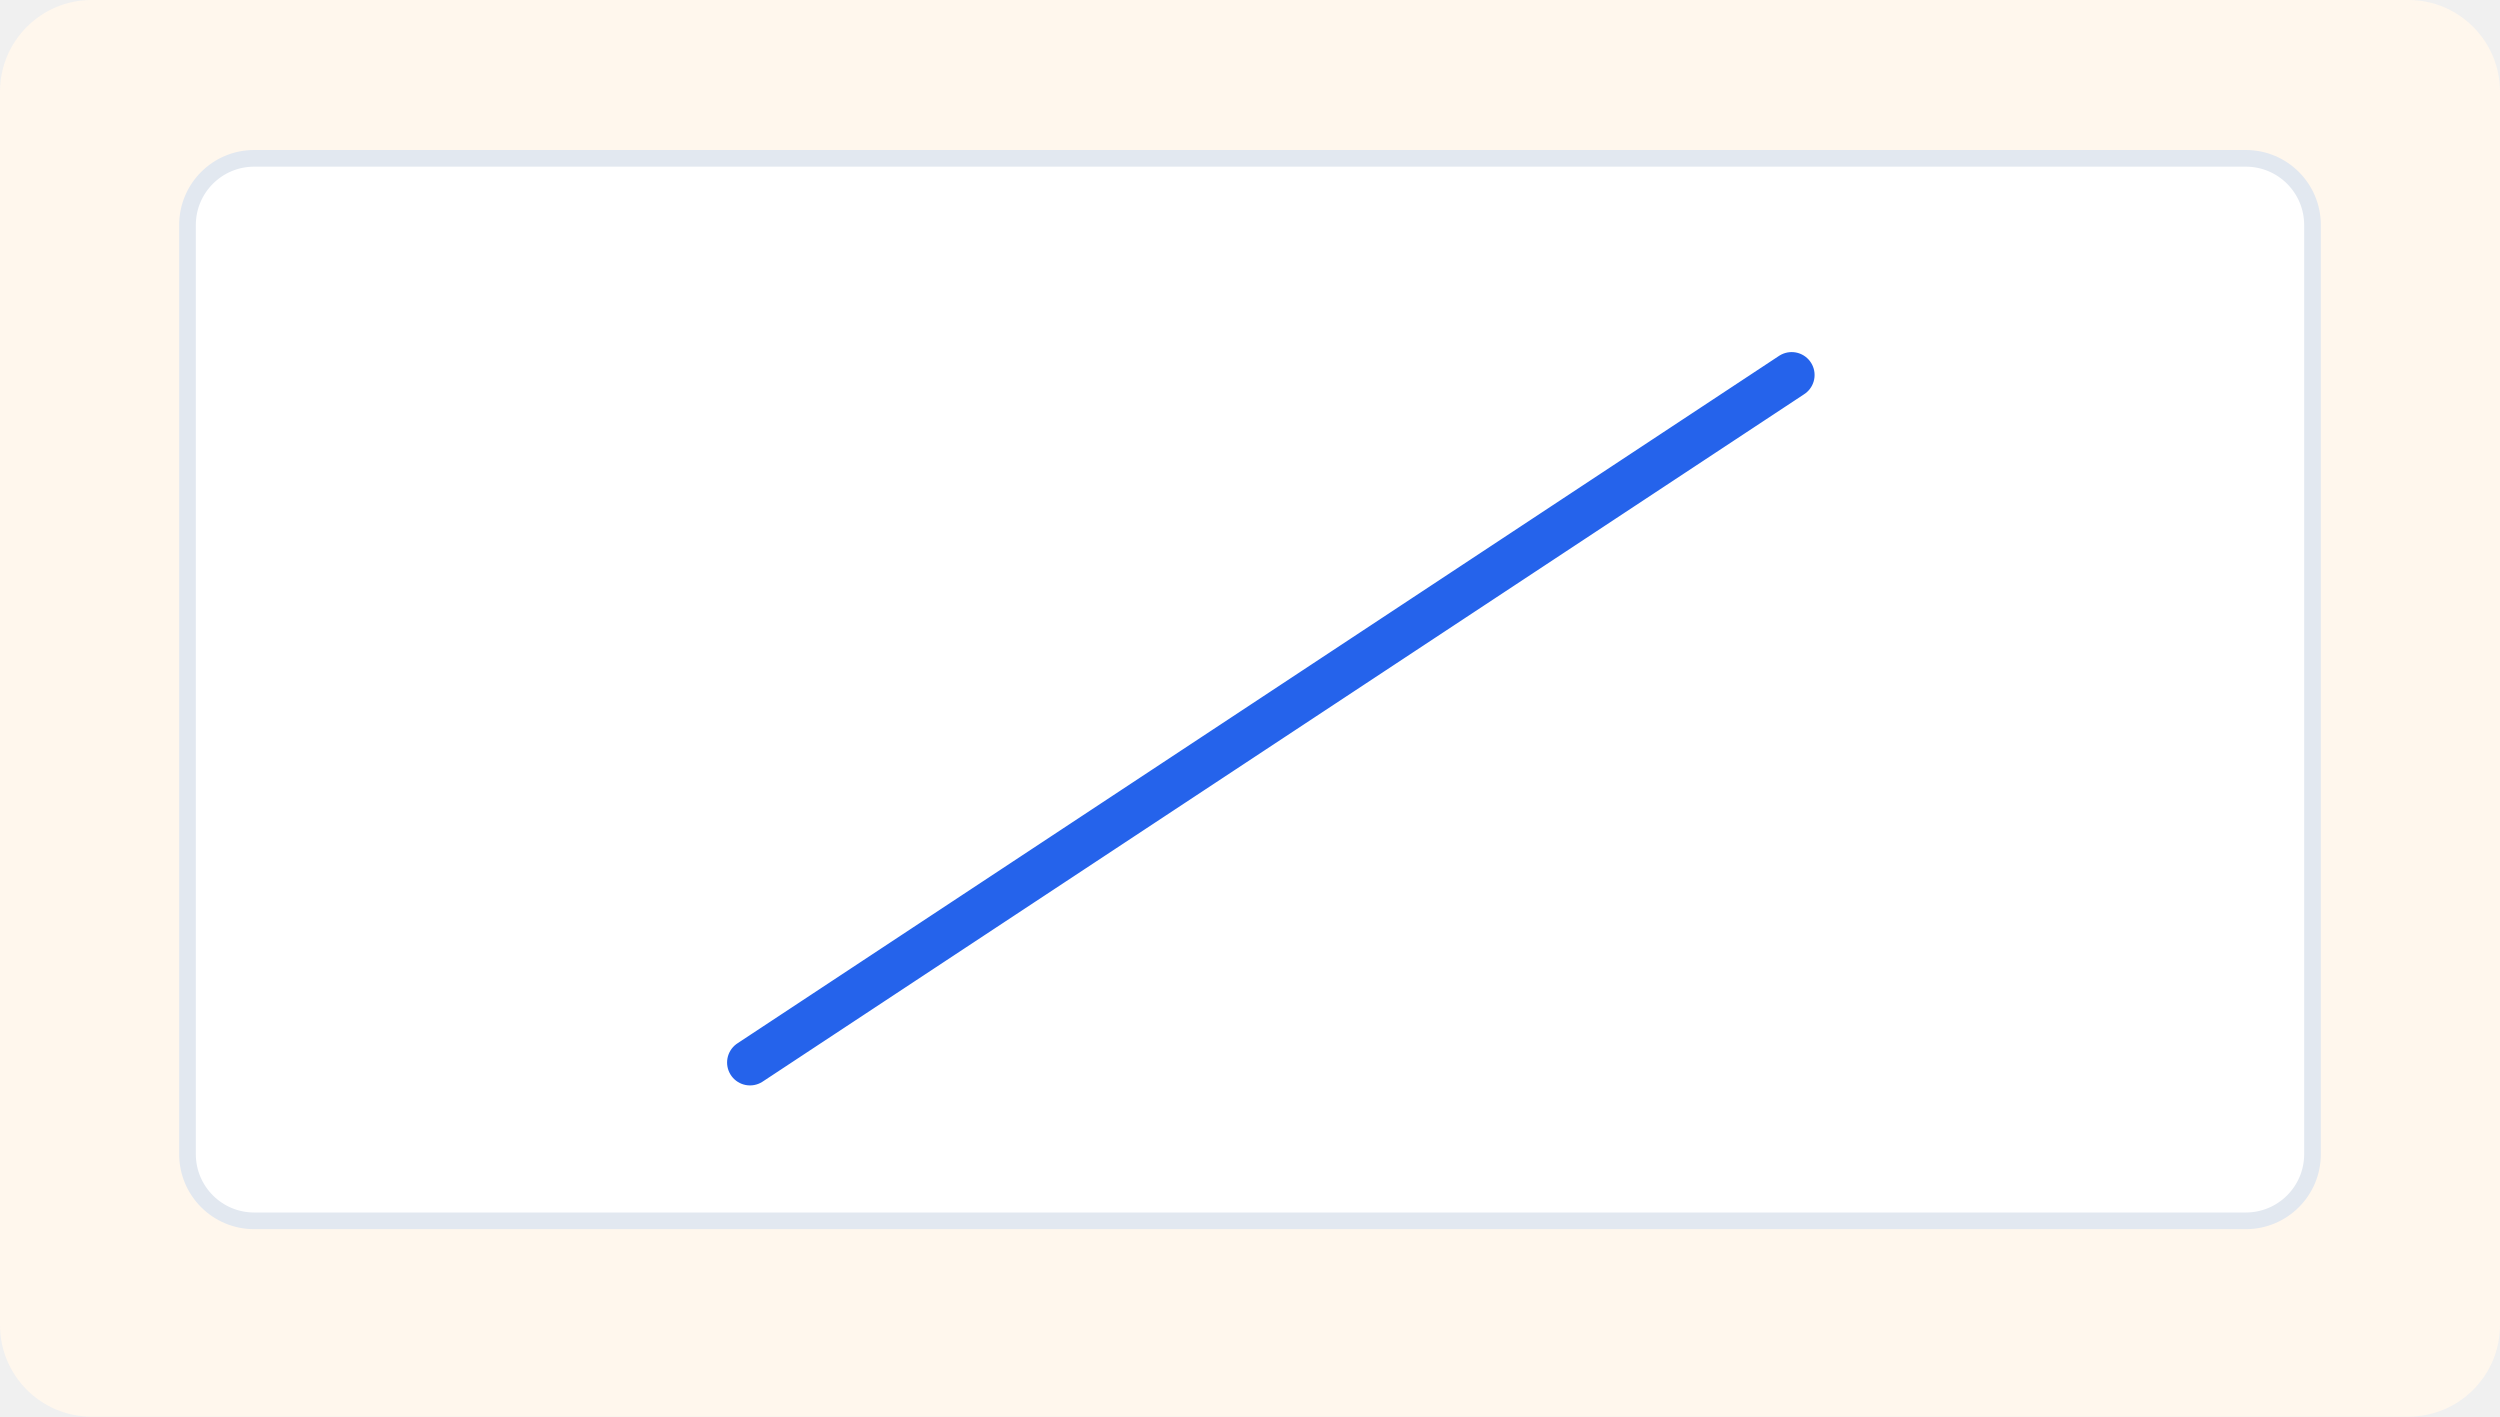
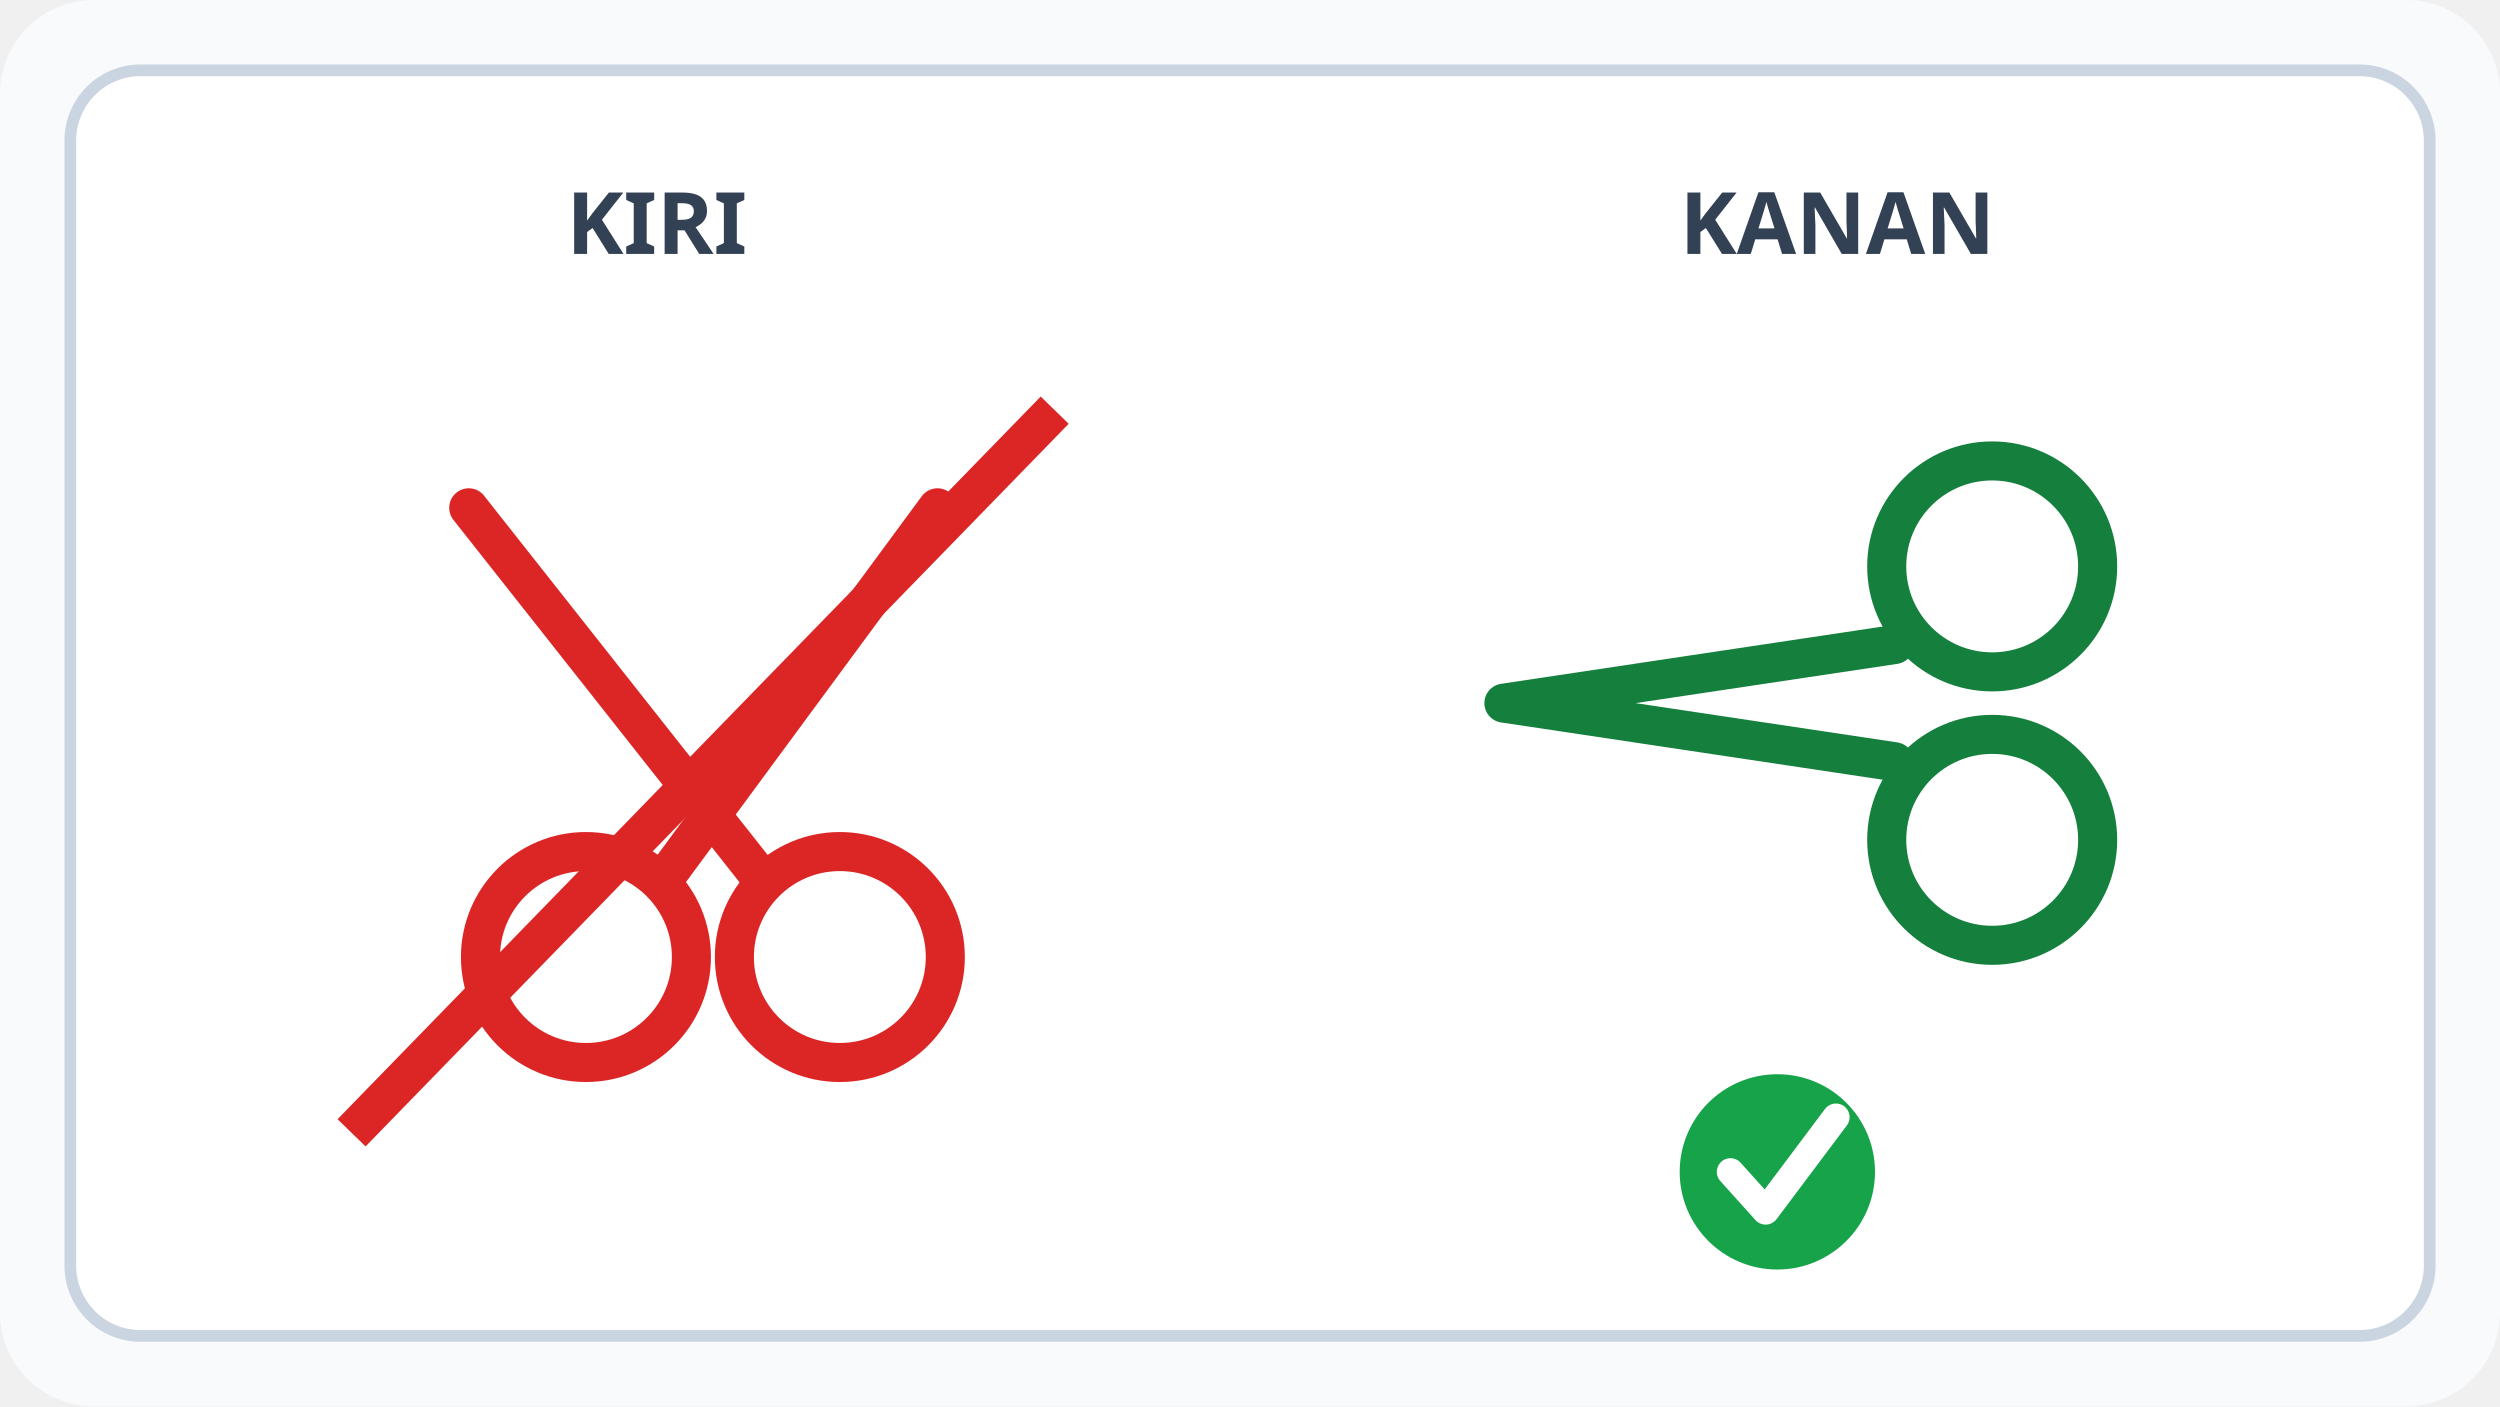
- <svg xmlns="http://www.w3.org/2000/svg" viewBox="0 0 600 340" width="600" height="340" role="img" aria-label="Stimulus Seni Rupa Bab 1 gambar 9">
-   <rect width="600" height="340" rx="22" fill="#fff7ed" />
-   <rect x="45" y="38" width="510" height="255" rx="16" fill="#fff" stroke="#e2e8f0" stroke-width="4" />
-   <path d="M180 255 L430 90" stroke="#2563eb" stroke-width="11" stroke-linecap="round" />
+ <svg xmlns="http://www.w3.org/2000/svg" viewBox="0 0 640 360" role="img" aria-labelledby="title desc">
+   <rect width="640" height="360" rx="24" fill="#f8fafc" />
+   <rect x="18" y="18" width="604" height="324" rx="18" fill="#fff" stroke="#cbd5e1" stroke-width="3" />
+   <text x="145" y="65" font-family="sans-serif" font-size="22" font-weight="700" fill="#334155">KIRI</text>
+   <text x="430" y="65" font-family="sans-serif" font-size="22" font-weight="700" fill="#334155">KANAN</text>
+   <g fill="none" stroke="#dc2626" stroke-width="10" stroke-linecap="round">
+     <circle cx="150" cy="245" r="27" />
+     <circle cx="215" cy="245" r="27" />
+     <path d="M170 225 L240 130 M195 225 L120 130" />
+   </g>
+   <path d="M90 290 L270 105" stroke="#dc2626" stroke-width="10" />
+   <g fill="none" stroke="#15803d" stroke-width="10" stroke-linecap="round">
+     <circle cx="510" cy="145" r="27" />
+     <circle cx="510" cy="215" r="27" />
+     <path d="M485 165 L385 180 M485 195 L385 180" />
+   </g>
+   <circle cx="455" cy="300" r="25" fill="#16a34a" />
+   <path d="M443 300 L452 310 L470 286" fill="none" stroke="#fff" stroke-width="7" stroke-linecap="round" stroke-linejoin="round" />
</svg>
